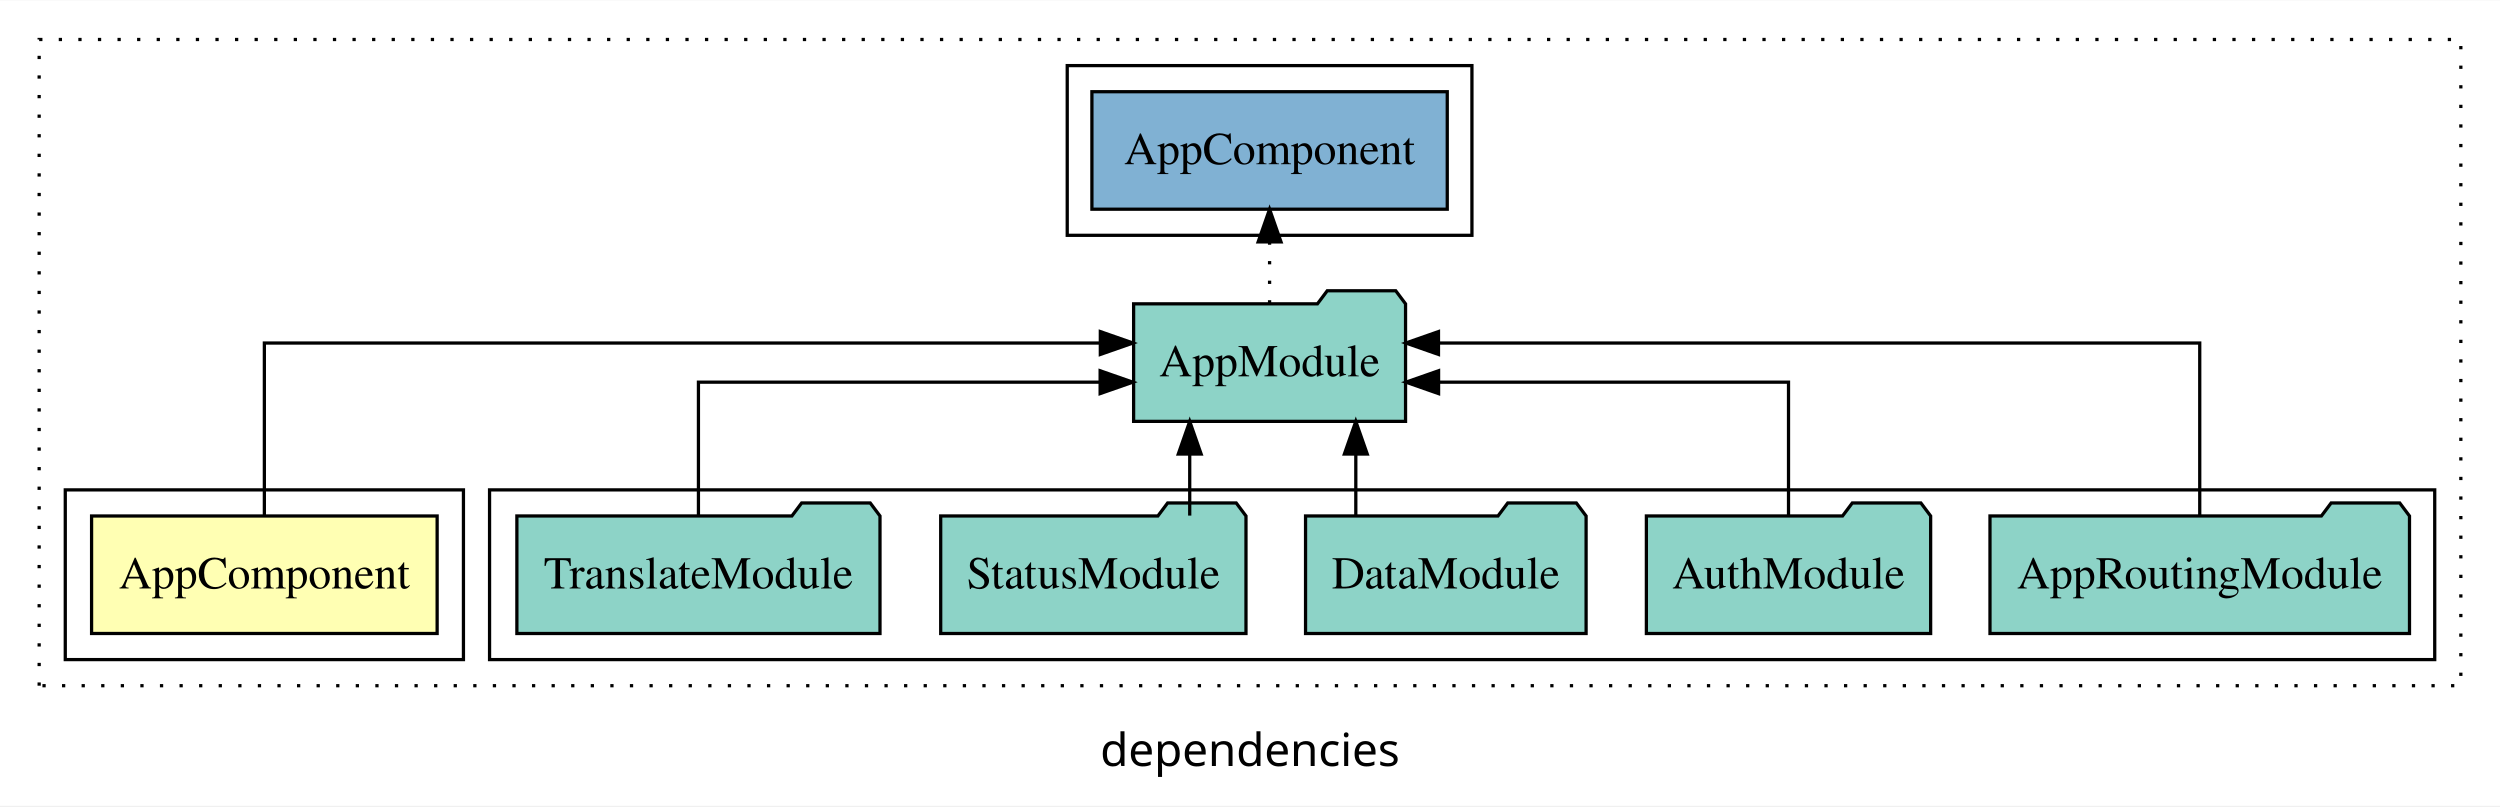
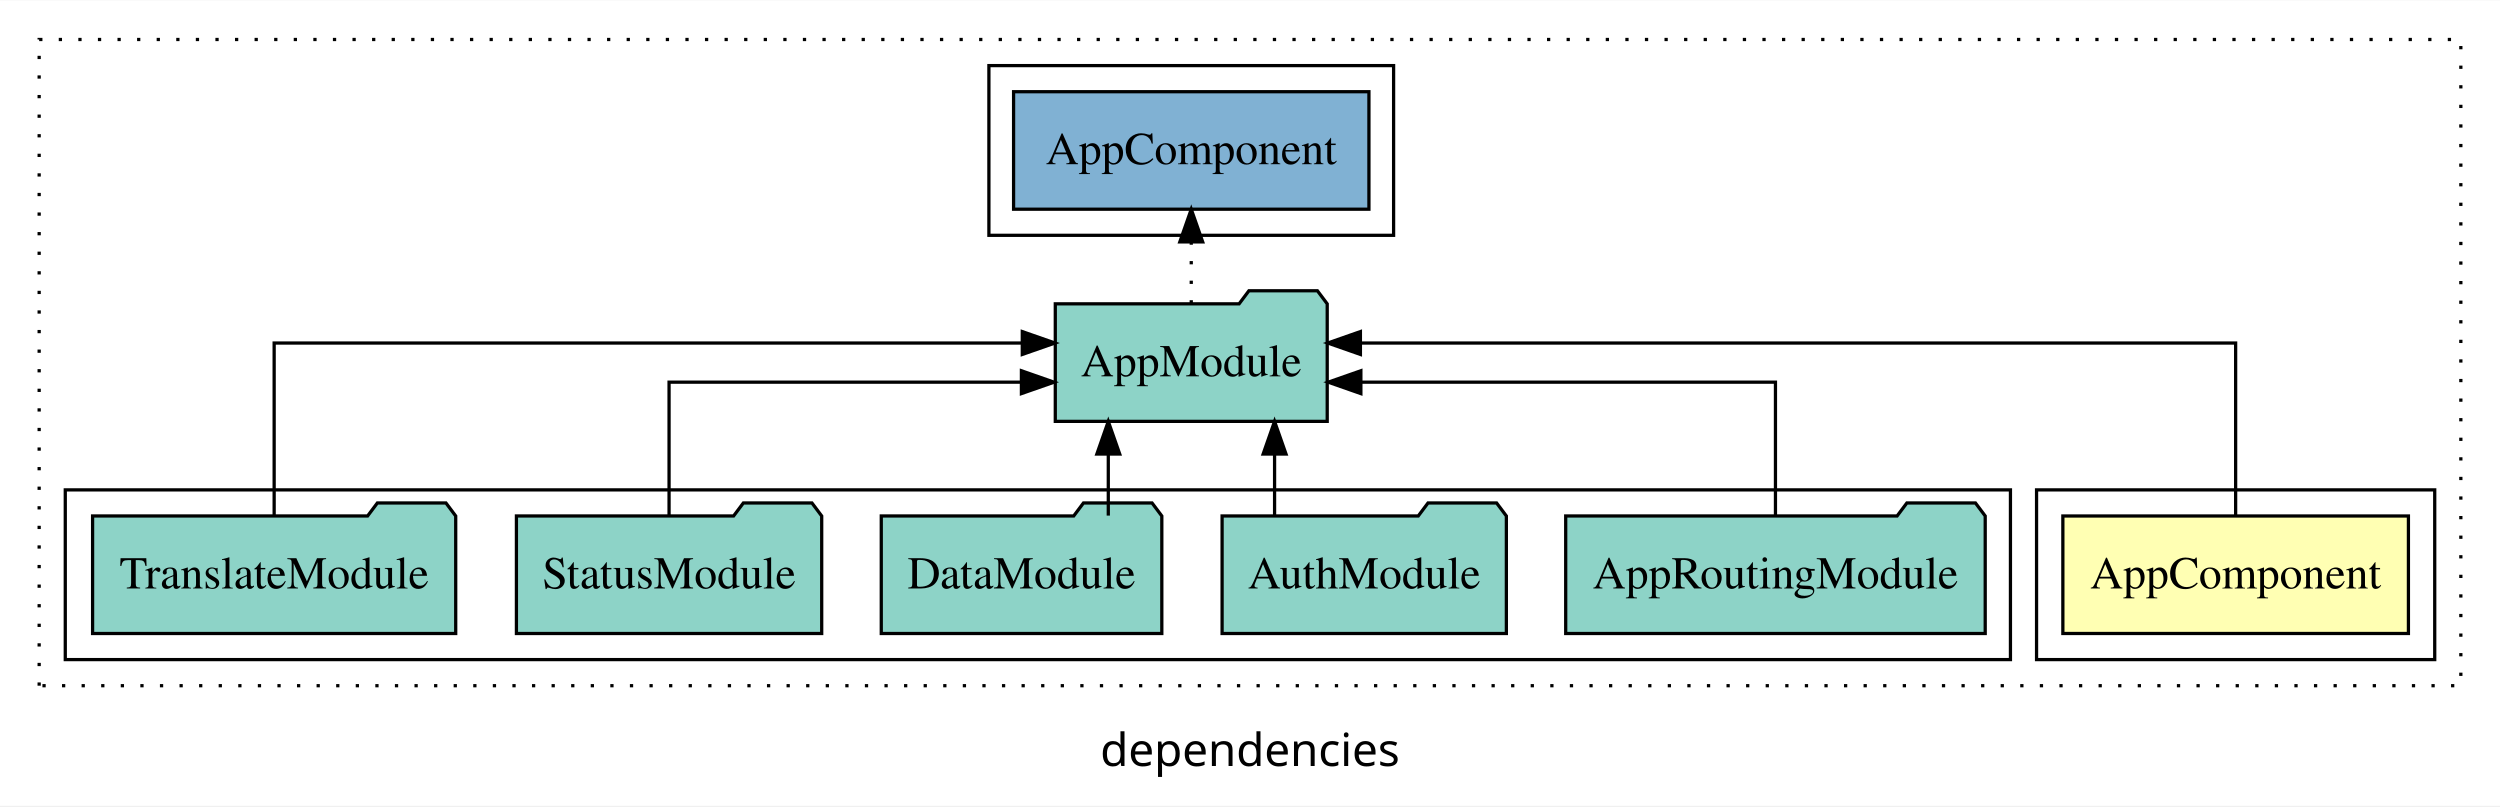
<svg xmlns="http://www.w3.org/2000/svg" width="766pt" height="247pt" viewBox="0.00 0.00 766.00 246.80">
  <g id="graph0" class="graph" transform="scale(1 1) rotate(0) translate(4 242.8)">
    <polygon fill="white" stroke="transparent" points="-4,4 -4,-242.8 762,-242.8 762,4 -4,4" />
    <text text-anchor="middle" x="379" y="-8.2" font-family="sans-serif" font-size="14.00">dependencies</text>
    <g id="clust1" class="cluster">
      <polygon fill="none" stroke="black" stroke-dasharray="1,5" points="8,-32.8 8,-230.8 750,-230.8 750,-32.8 8,-32.8" />
    </g>
+     <g id="clust2" class="cluster">
+       <polygon fill="none" stroke="black" points="620,-40.8 620,-92.8 742,-92.8 742,-40.8 620,-40.8" />
+     </g>
    <g id="clust4" class="cluster">
-       <polygon fill="none" stroke="black" points="146,-40.8 146,-92.8 742,-92.8 742,-40.8 146,-40.8" />
+       <polygon fill="none" stroke="black" points="16,-40.8 16,-92.8 612,-92.8 612,-40.8 16,-40.8" />
    </g>
    <g id="clust6" class="cluster">
-       <polygon fill="none" stroke="black" points="323,-170.8 323,-222.8 447,-222.8 447,-170.8 323,-170.8" />
-     </g>
-     <g id="clust2" class="cluster">
-       <polygon fill="none" stroke="black" points="16,-40.8 16,-92.8 138,-92.8 138,-40.8 16,-40.8" />
+       <polygon fill="none" stroke="black" points="299,-170.8 299,-222.8 423,-222.8 423,-170.8 299,-170.8" />
    </g>
    <g id="node1" class="node">
-       <polygon fill="#ffffb3" stroke="black" points="129.94,-84.8 24.06,-84.8 24.06,-48.8 129.94,-48.8 129.94,-84.8" />
-       <text text-anchor="middle" x="77" y="-62.6" font-family="Times,serif" font-size="14.00">AppComponent</text>
+       <polygon fill="#ffffb3" stroke="black" points="733.94,-84.8 628.06,-84.8 628.06,-48.8 733.94,-48.8 733.94,-84.8" />
+       <text text-anchor="middle" x="681" y="-62.6" font-family="Times,serif" font-size="14.00">AppComponent</text>
    </g>
    <g id="node2" class="node">
-       <polygon fill="#8dd3c7" stroke="black" points="426.66,-149.8 423.66,-153.8 402.66,-153.8 399.66,-149.8 343.34,-149.8 343.34,-113.8 426.66,-113.8 426.66,-149.8" />
-       <text text-anchor="middle" x="385" y="-127.6" font-family="Times,serif" font-size="14.00">AppModule</text>
+       <polygon fill="#8dd3c7" stroke="black" points="402.66,-149.8 399.66,-153.8 378.66,-153.8 375.66,-149.8 319.34,-149.8 319.34,-113.8 402.66,-113.8 402.66,-149.8" />
+       <text text-anchor="middle" x="361" y="-127.6" font-family="Times,serif" font-size="14.00">AppModule</text>
    </g>
    <g id="edge1" class="edge">
-       <path fill="none" stroke="black" d="M77,-85.08C77,-106.12 77,-137.8 77,-137.8 77,-137.8 333.14,-137.8 333.14,-137.8" />
-       <polygon fill="black" stroke="black" points="333.14,-141.3 343.14,-137.8 333.14,-134.3 333.14,-141.3" />
+       <path fill="none" stroke="black" d="M681,-85.08C681,-106.12 681,-137.8 681,-137.8 681,-137.8 412.83,-137.8 412.83,-137.8" />
+       <polygon fill="black" stroke="black" points="412.83,-134.3 402.83,-137.8 412.83,-141.3 412.83,-134.3" />
    </g>
    <g id="node8" class="node">
-       <polygon fill="#80b1d3" stroke="black" points="439.44,-214.8 330.56,-214.8 330.56,-178.8 439.44,-178.8 439.44,-214.8" />
-       <text text-anchor="middle" x="385" y="-192.6" font-family="Times,serif" font-size="14.00">AppComponent </text>
+       <polygon fill="#80b1d3" stroke="black" points="415.44,-214.8 306.56,-214.8 306.56,-178.8 415.44,-178.8 415.44,-214.8" />
+       <text text-anchor="middle" x="361" y="-192.6" font-family="Times,serif" font-size="14.00">AppComponent </text>
    </g>
    <g id="edge7" class="edge">
-       <path fill="none" stroke="black" stroke-dasharray="1,5" d="M385,-149.91C385,-149.91 385,-168.79 385,-168.79" />
-       <polygon fill="black" stroke="black" points="381.5,-168.79 385,-178.79 388.5,-168.79 381.5,-168.79" />
+       <path fill="none" stroke="black" stroke-dasharray="1,5" d="M361,-149.91C361,-149.91 361,-168.79 361,-168.79" />
+       <polygon fill="black" stroke="black" points="357.5,-168.79 361,-178.79 364.5,-168.79 357.5,-168.79" />
    </g>
    <g id="node3" class="node">
-       <polygon fill="#8dd3c7" stroke="black" points="734.27,-84.8 731.27,-88.8 710.27,-88.8 707.27,-84.8 605.73,-84.8 605.73,-48.8 734.27,-48.8 734.27,-84.8" />
-       <text text-anchor="middle" x="670" y="-62.6" font-family="Times,serif" font-size="14.00">AppRoutingModule</text>
+       <polygon fill="#8dd3c7" stroke="black" points="604.27,-84.8 601.27,-88.8 580.27,-88.8 577.27,-84.8 475.73,-84.8 475.73,-48.8 604.27,-48.8 604.27,-84.8" />
+       <text text-anchor="middle" x="540" y="-62.6" font-family="Times,serif" font-size="14.00">AppRoutingModule</text>
    </g>
    <g id="edge2" class="edge">
-       <path fill="none" stroke="black" d="M670,-85.08C670,-106.12 670,-137.8 670,-137.8 670,-137.8 436.75,-137.8 436.75,-137.8" />
-       <polygon fill="black" stroke="black" points="436.75,-134.3 426.75,-137.8 436.75,-141.3 436.75,-134.3" />
+       <path fill="none" stroke="black" d="M540,-84.82C540,-102.17 540,-125.8 540,-125.8 540,-125.8 412.97,-125.8 412.97,-125.8" />
+       <polygon fill="black" stroke="black" points="412.97,-122.3 402.97,-125.8 412.97,-129.3 412.97,-122.3" />
    </g>
    <g id="node4" class="node">
-       <polygon fill="#8dd3c7" stroke="black" points="587.55,-84.8 584.55,-88.8 563.55,-88.8 560.55,-84.8 500.45,-84.8 500.45,-48.8 587.55,-48.8 587.55,-84.8" />
-       <text text-anchor="middle" x="544" y="-62.6" font-family="Times,serif" font-size="14.00">AuthModule</text>
+       <polygon fill="#8dd3c7" stroke="black" points="457.55,-84.8 454.55,-88.8 433.55,-88.8 430.55,-84.8 370.45,-84.8 370.45,-48.8 457.55,-48.8 457.55,-84.8" />
+       <text text-anchor="middle" x="414" y="-62.6" font-family="Times,serif" font-size="14.00">AuthModule</text>
    </g>
    <g id="edge3" class="edge">
-       <path fill="none" stroke="black" d="M544,-84.82C544,-102.17 544,-125.8 544,-125.8 544,-125.8 436.78,-125.8 436.78,-125.8" />
-       <polygon fill="black" stroke="black" points="436.78,-122.3 426.78,-125.8 436.78,-129.3 436.78,-122.3" />
+       <path fill="none" stroke="black" d="M386.53,-84.91C386.53,-84.91 386.53,-103.79 386.53,-103.79" />
+       <polygon fill="black" stroke="black" points="383.03,-103.79 386.53,-113.79 390.03,-103.79 383.03,-103.79" />
    </g>
    <g id="node5" class="node">
-       <polygon fill="#8dd3c7" stroke="black" points="481.98,-84.8 478.98,-88.8 457.98,-88.8 454.98,-84.8 396.02,-84.8 396.02,-48.8 481.98,-48.8 481.98,-84.8" />
-       <text text-anchor="middle" x="439" y="-62.6" font-family="Times,serif" font-size="14.00">DataModule</text>
+       <polygon fill="#8dd3c7" stroke="black" points="351.98,-84.8 348.98,-88.8 327.98,-88.8 324.98,-84.8 266.02,-84.8 266.02,-48.8 351.98,-48.8 351.98,-84.8" />
+       <text text-anchor="middle" x="309" y="-62.6" font-family="Times,serif" font-size="14.00">DataModule</text>
    </g>
    <g id="edge4" class="edge">
-       <path fill="none" stroke="black" d="M411.42,-84.91C411.42,-84.91 411.42,-103.79 411.42,-103.79" />
-       <polygon fill="black" stroke="black" points="407.92,-103.79 411.42,-113.79 414.92,-103.79 407.92,-103.79" />
+       <path fill="none" stroke="black" d="M335.58,-84.91C335.58,-84.91 335.58,-103.79 335.58,-103.79" />
+       <polygon fill="black" stroke="black" points="332.08,-103.79 335.58,-113.79 339.08,-103.79 332.08,-103.79" />
    </g>
    <g id="node6" class="node">
-       <polygon fill="#8dd3c7" stroke="black" points="377.77,-84.8 374.77,-88.8 353.77,-88.8 350.77,-84.8 284.23,-84.8 284.23,-48.8 377.77,-48.8 377.77,-84.8" />
-       <text text-anchor="middle" x="331" y="-62.6" font-family="Times,serif" font-size="14.00">StatusModule</text>
+       <polygon fill="#8dd3c7" stroke="black" points="247.77,-84.8 244.77,-88.8 223.77,-88.8 220.77,-84.8 154.23,-84.8 154.23,-48.8 247.77,-48.8 247.77,-84.8" />
+       <text text-anchor="middle" x="201" y="-62.6" font-family="Times,serif" font-size="14.00">StatusModule</text>
    </g>
    <g id="edge5" class="edge">
-       <path fill="none" stroke="black" d="M360.53,-84.91C360.53,-84.91 360.53,-103.79 360.53,-103.79" />
-       <polygon fill="black" stroke="black" points="357.03,-103.79 360.53,-113.79 364.03,-103.79 357.03,-103.79" />
+       <path fill="none" stroke="black" d="M201,-84.82C201,-102.17 201,-125.8 201,-125.8 201,-125.8 308.96,-125.8 308.96,-125.8" />
+       <polygon fill="black" stroke="black" points="308.96,-129.3 318.96,-125.8 308.96,-122.3 308.96,-129.3" />
    </g>
    <g id="node7" class="node">
-       <polygon fill="#8dd3c7" stroke="black" points="265.63,-84.8 262.63,-88.8 241.63,-88.8 238.63,-84.8 154.37,-84.8 154.37,-48.8 265.63,-48.8 265.63,-84.8" />
-       <text text-anchor="middle" x="210" y="-62.6" font-family="Times,serif" font-size="14.00">TranslateModule</text>
+       <polygon fill="#8dd3c7" stroke="black" points="135.63,-84.8 132.63,-88.8 111.63,-88.8 108.63,-84.8 24.37,-84.8 24.37,-48.8 135.63,-48.8 135.63,-84.8" />
+       <text text-anchor="middle" x="80" y="-62.6" font-family="Times,serif" font-size="14.00">TranslateModule</text>
    </g>
    <g id="edge6" class="edge">
-       <path fill="none" stroke="black" d="M210,-84.82C210,-102.17 210,-125.8 210,-125.8 210,-125.8 333.08,-125.8 333.08,-125.8" />
-       <polygon fill="black" stroke="black" points="333.08,-129.3 343.08,-125.8 333.08,-122.3 333.08,-129.3" />
+       <path fill="none" stroke="black" d="M80,-85.08C80,-106.12 80,-137.8 80,-137.8 80,-137.8 309.23,-137.8 309.23,-137.8" />
+       <polygon fill="black" stroke="black" points="309.23,-141.3 319.23,-137.8 309.23,-134.3 309.23,-141.3" />
    </g>
  </g>
</svg>
